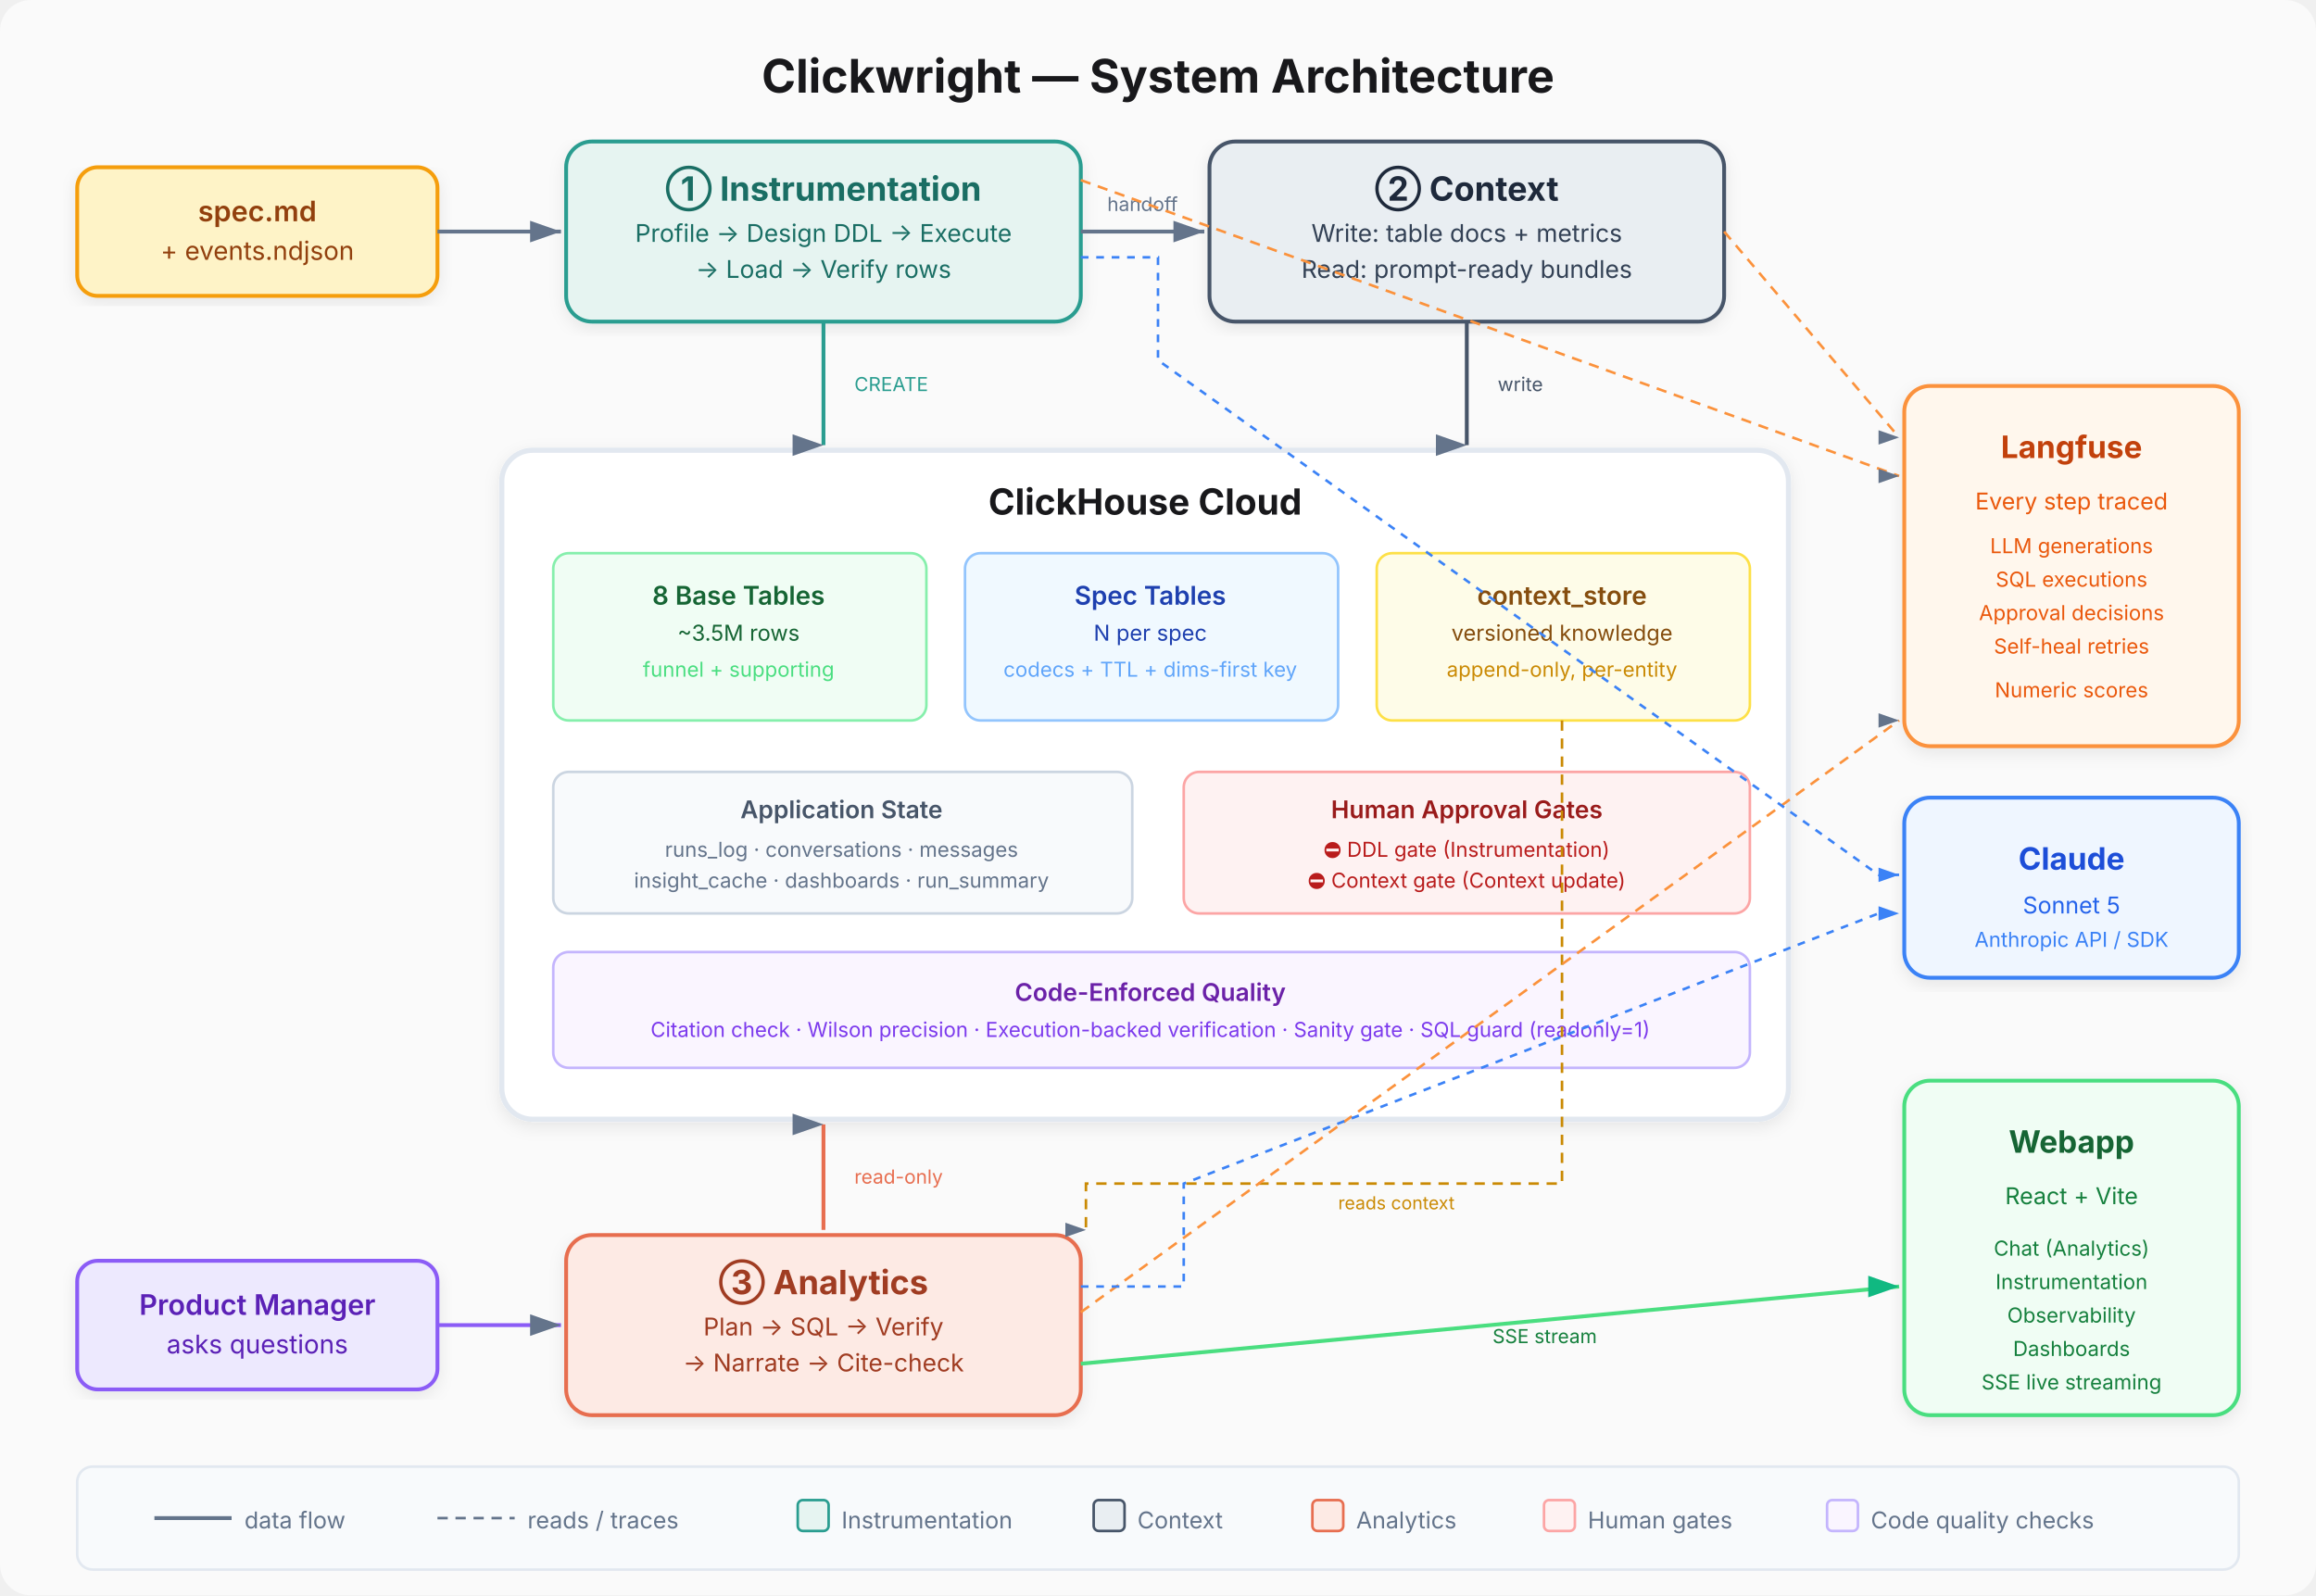
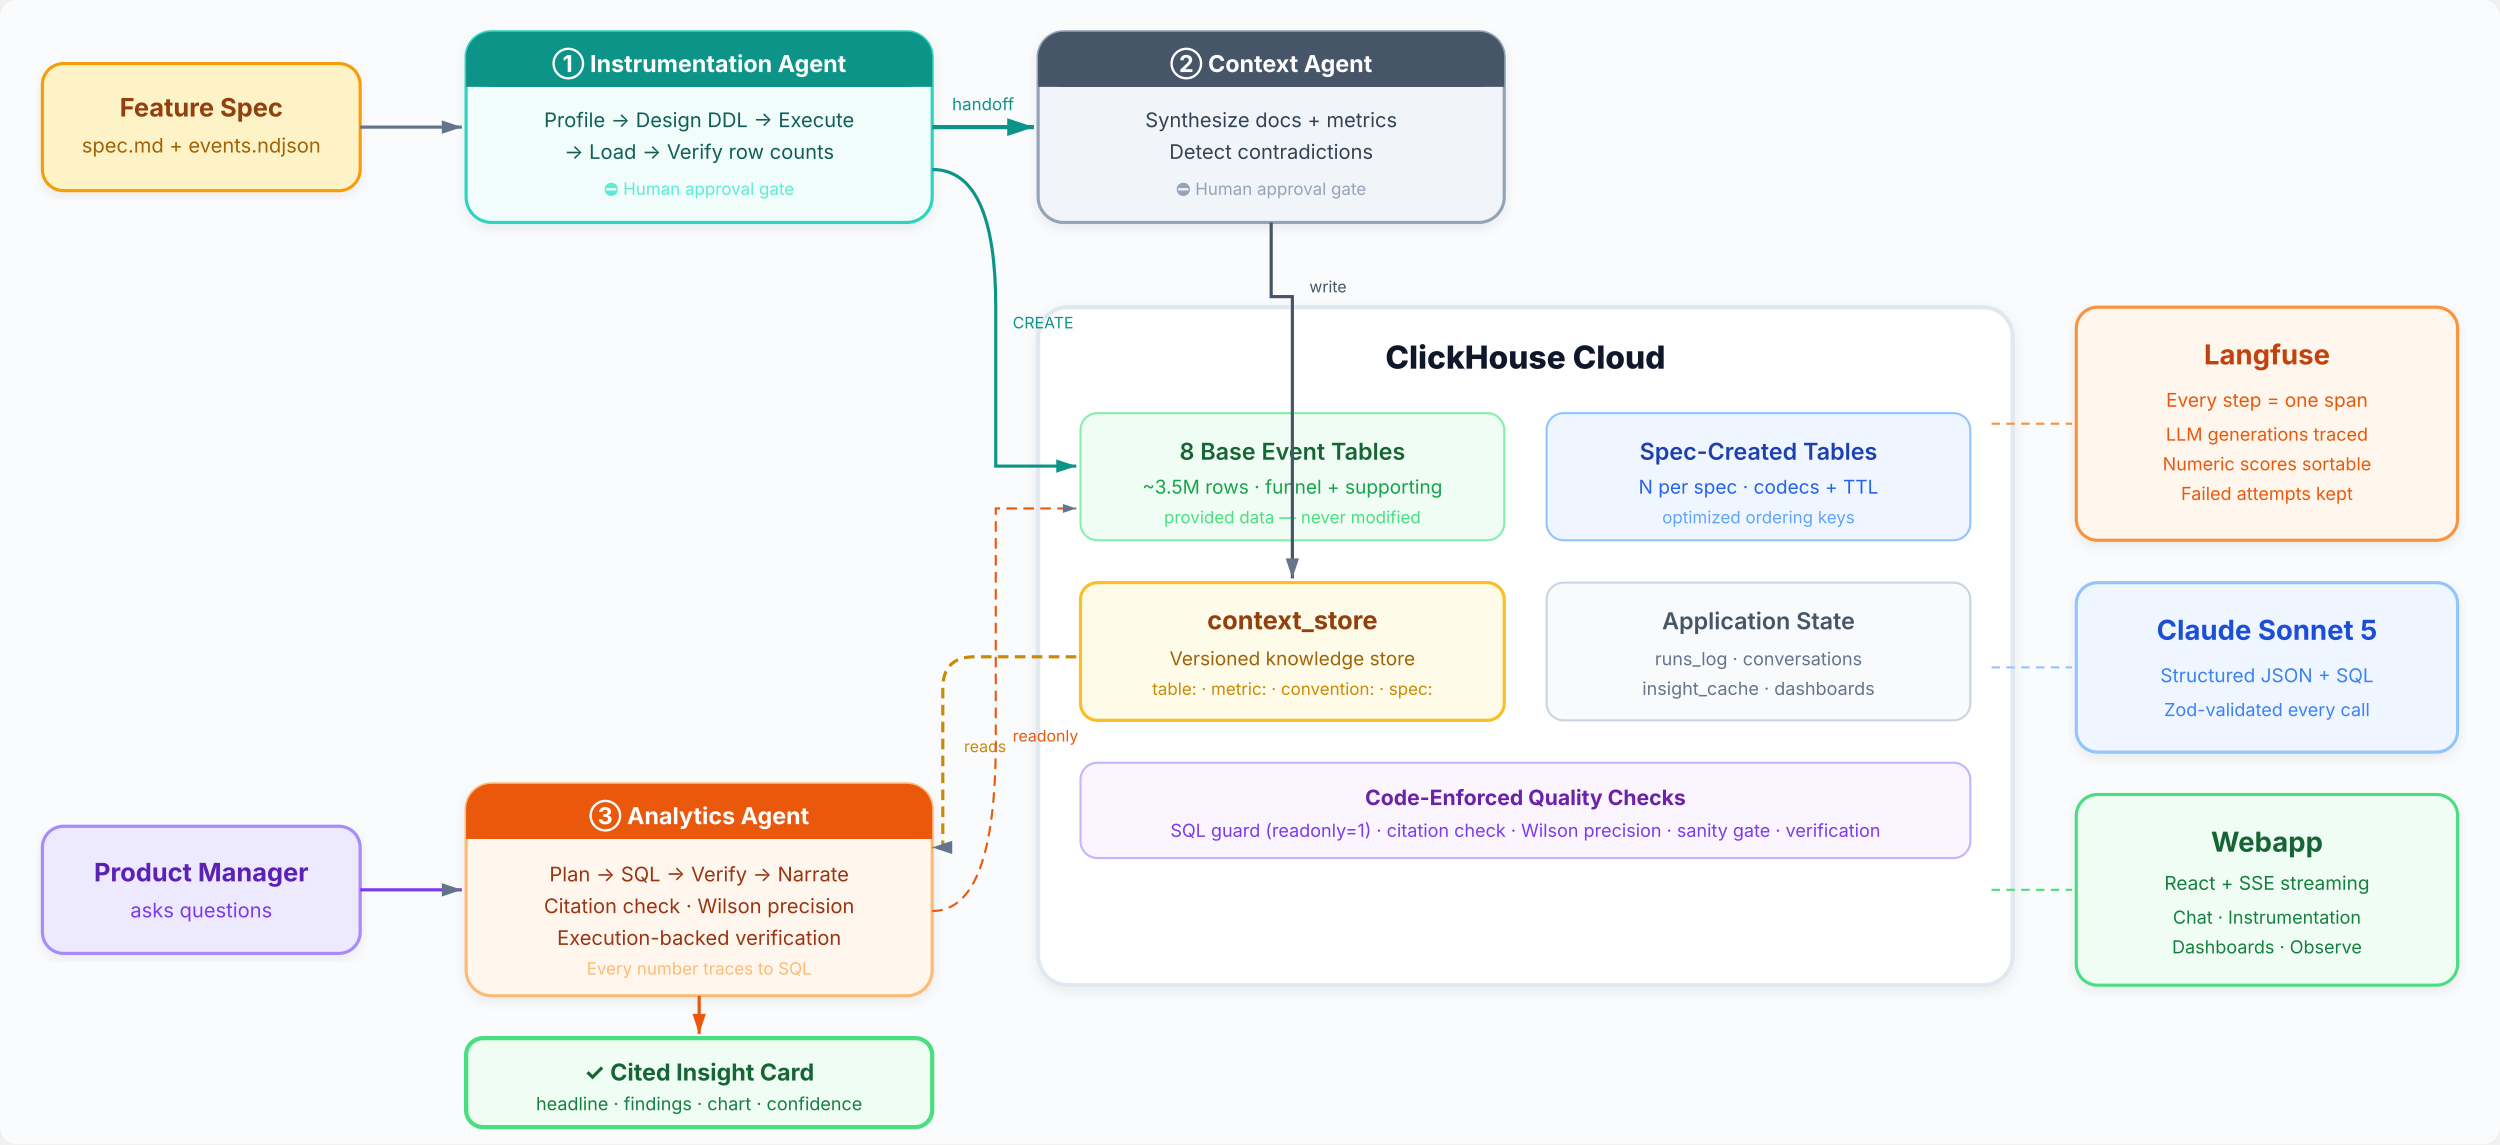
- <svg xmlns="http://www.w3.org/2000/svg" viewBox="0 0 900 620" font-family="Inter, system-ui, sans-serif">
+ <svg xmlns="http://www.w3.org/2000/svg" viewBox="0 0 1180 540" font-family="Inter,system-ui,sans-serif">
  <defs>
-     <filter id="shadow" x="-4%" y="-4%" width="108%" height="112%">
-       <feDropShadow dx="0" dy="2" stdDeviation="3" flood-opacity="0.08" />
+     <filter id="ds" x="-2%" y="-3%" width="104%" height="110%">
+       <feDropShadow dx="0" dy="2" stdDeviation="3" flood-opacity="0.07" />
    </filter>
-     <marker id="arrow" viewBox="0 0 10 7" refX="10" refY="3.5" markerWidth="8" markerHeight="6" orient="auto-start-auto">
-       <path d="M 0 0 L 10 3.5 L 0 7 z" fill="#64748b" />
+     <marker id="ma" viewBox="0 0 10 7" refX="9" refY="3.5" markerWidth="7" markerHeight="5" orient="auto">
+       <path d="M0 .5L9 3.5 0 6.5z" fill="#64748b" />
    </marker>
-     <marker id="arrow-blue" viewBox="0 0 10 7" refX="10" refY="3.5" markerWidth="8" markerHeight="6" orient="auto-start-auto">
-       <path d="M 0 0 L 10 3.5 L 0 7 z" fill="#3b82f6" />
+     <marker id="mt" viewBox="0 0 10 7" refX="9" refY="3.5" markerWidth="7" markerHeight="5" orient="auto">
+       <path d="M0 .5L9 3.5 0 6.5z" fill="#0d9488" />
    </marker>
-     <marker id="arrow-green" viewBox="0 0 10 7" refX="10" refY="3.5" markerWidth="8" markerHeight="6" orient="auto-start-auto">
-       <path d="M 0 0 L 10 3.5 L 0 7 z" fill="#10b981" />
+     <marker id="mo" viewBox="0 0 10 7" refX="9" refY="3.5" markerWidth="7" markerHeight="5" orient="auto">
+       <path d="M0 .5L9 3.5 0 6.5z" fill="#ea580c" />
    </marker>
  </defs>
-   <rect width="900" height="620" rx="12" fill="#fafafa" />
-   <text x="450" y="36" text-anchor="middle" font-size="18" font-weight="700" fill="#18181b">Clickwright — System Architecture</text>
-   <rect x="30" y="65" width="140" height="50" rx="8" fill="#fef3c7" stroke="#f59e0b" stroke-width="1.5" filter="url(#shadow)" />
-   <text x="100" y="86" text-anchor="middle" font-size="11" font-weight="600" fill="#92400e">spec.md</text>
-   <text x="100" y="101" text-anchor="middle" font-size="10" fill="#92400e">+ events.ndjson</text>
-   <rect x="30" y="490" width="140" height="50" rx="8" fill="#ede9fe" stroke="#8b5cf6" stroke-width="1.5" filter="url(#shadow)" />
-   <text x="100" y="511" text-anchor="middle" font-size="11" font-weight="600" fill="#5b21b6">Product Manager</text>
-   <text x="100" y="526" text-anchor="middle" font-size="10" fill="#5b21b6">asks questions</text>
-   <rect x="220" y="55" width="200" height="70" rx="10" fill="#e6f4f1" stroke="#2a9d90" stroke-width="1.5" filter="url(#shadow)" />
-   <text x="320" y="78" text-anchor="middle" font-size="13" font-weight="700" fill="#1a6e64">① Instrumentation</text>
-   <text x="320" y="94" text-anchor="middle" font-size="9.5" fill="#1a6e64">Profile → Design DDL → Execute</text>
-   <text x="320" y="108" text-anchor="middle" font-size="9.5" fill="#1a6e64">→ Load → Verify rows</text>
-   <rect x="470" y="55" width="200" height="70" rx="10" fill="#e9eef2" stroke="#475569" stroke-width="1.5" filter="url(#shadow)" />
-   <text x="570" y="78" text-anchor="middle" font-size="13" font-weight="700" fill="#1e293b">② Context</text>
-   <text x="570" y="94" text-anchor="middle" font-size="9.5" fill="#334155">Write: table docs + metrics</text>
-   <text x="570" y="108" text-anchor="middle" font-size="9.5" fill="#334155">Read: prompt-ready bundles</text>
-   <rect x="220" y="480" width="200" height="70" rx="10" fill="#fdeae4" stroke="#e76e50" stroke-width="1.5" filter="url(#shadow)" />
-   <text x="320" y="503" text-anchor="middle" font-size="13" font-weight="700" fill="#a03c22">③ Analytics</text>
-   <text x="320" y="519" text-anchor="middle" font-size="9.5" fill="#a03c22">Plan → SQL → Verify</text>
-   <text x="320" y="533" text-anchor="middle" font-size="9.5" fill="#a03c22">→ Narrate → Cite-check</text>
-   <rect x="195" y="175" width="500" height="260" rx="12" fill="#fff" stroke="#e2e8f0" stroke-width="2" filter="url(#shadow)" />
-   <text x="445" y="200" text-anchor="middle" font-size="14" font-weight="700" fill="#18181b">ClickHouse Cloud</text>
-   <rect x="215" y="215" width="145" height="65" rx="6" fill="#f0fdf4" stroke="#86efac" stroke-width="1" />
-   <text x="287" y="235" text-anchor="middle" font-size="10" font-weight="600" fill="#166534">8 Base Tables</text>
-   <text x="287" y="249" text-anchor="middle" font-size="8.5" fill="#166534">~3.5M rows</text>
-   <text x="287" y="263" text-anchor="middle" font-size="8" fill="#4ade80">funnel + supporting</text>
-   <rect x="375" y="215" width="145" height="65" rx="6" fill="#f0f9ff" stroke="#93c5fd" stroke-width="1" />
-   <text x="447" y="235" text-anchor="middle" font-size="10" font-weight="600" fill="#1e40af">Spec Tables</text>
-   <text x="447" y="249" text-anchor="middle" font-size="8.5" fill="#1e40af">N per spec</text>
-   <text x="447" y="263" text-anchor="middle" font-size="8" fill="#60a5fa">codecs + TTL + dims-first key</text>
-   <rect x="535" y="215" width="145" height="65" rx="6" fill="#fefce8" stroke="#fde047" stroke-width="1" />
-   <text x="607" y="235" text-anchor="middle" font-size="10" font-weight="600" fill="#854d0e">context_store</text>
-   <text x="607" y="249" text-anchor="middle" font-size="8.5" fill="#854d0e">versioned knowledge</text>
-   <text x="607" y="263" text-anchor="middle" font-size="8" fill="#ca8a04">append-only, per-entity</text>
-   <rect x="215" y="300" width="225" height="55" rx="6" fill="#f8fafc" stroke="#cbd5e1" stroke-width="1" />
-   <text x="327" y="318" text-anchor="middle" font-size="9.5" font-weight="600" fill="#475569">Application State</text>
-   <text x="327" y="333" text-anchor="middle" font-size="8" fill="#64748b">runs_log · conversations · messages</text>
-   <text x="327" y="345" text-anchor="middle" font-size="8" fill="#64748b">insight_cache · dashboards · run_summary</text>
-   <rect x="460" y="300" width="220" height="55" rx="6" fill="#fef2f2" stroke="#fca5a5" stroke-width="1" />
-   <text x="570" y="318" text-anchor="middle" font-size="9.5" font-weight="600" fill="#991b1b">Human Approval Gates</text>
-   <text x="570" y="333" text-anchor="middle" font-size="8" fill="#b91c1c">⛔ DDL gate (Instrumentation)</text>
-   <text x="570" y="345" text-anchor="middle" font-size="8" fill="#b91c1c">⛔ Context gate (Context update)</text>
-   <rect x="215" y="370" width="465" height="45" rx="6" fill="#faf5ff" stroke="#c4b5fd" stroke-width="1" />
-   <text x="447" y="389" text-anchor="middle" font-size="9.5" font-weight="600" fill="#6b21a8">Code-Enforced Quality</text>
-   <text x="447" y="403" text-anchor="middle" font-size="8" fill="#7c3aed">Citation check · Wilson precision · Execution-backed verification · Sanity gate · SQL guard (readonly=1)</text>
-   <rect x="740" y="150" width="130" height="140" rx="10" fill="#fff7ed" stroke="#fb923c" stroke-width="1.5" filter="url(#shadow)" />
-   <text x="805" y="178" text-anchor="middle" font-size="12" font-weight="700" fill="#c2410c">Langfuse</text>
-   <text x="805" y="198" text-anchor="middle" font-size="9" fill="#ea580c">Every step traced</text>
-   <text x="805" y="215" text-anchor="middle" font-size="8" fill="#ea580c">LLM generations</text>
-   <text x="805" y="228" text-anchor="middle" font-size="8" fill="#ea580c">SQL executions</text>
-   <text x="805" y="241" text-anchor="middle" font-size="8" fill="#ea580c">Approval decisions</text>
-   <text x="805" y="254" text-anchor="middle" font-size="8" fill="#ea580c">Self-heal retries</text>
-   <text x="805" y="271" text-anchor="middle" font-size="8" fill="#ea580c">Numeric scores</text>
-   <rect x="740" y="420" width="130" height="130" rx="10" fill="#f0fdf4" stroke="#4ade80" stroke-width="1.5" filter="url(#shadow)" />
-   <text x="805" y="448" text-anchor="middle" font-size="12" font-weight="700" fill="#166534">Webapp</text>
-   <text x="805" y="468" text-anchor="middle" font-size="9" fill="#15803d">React + Vite</text>
-   <text x="805" y="488" text-anchor="middle" font-size="8" fill="#15803d">Chat (Analytics)</text>
-   <text x="805" y="501" text-anchor="middle" font-size="8" fill="#15803d">Instrumentation</text>
-   <text x="805" y="514" text-anchor="middle" font-size="8" fill="#15803d">Observability</text>
-   <text x="805" y="527" text-anchor="middle" font-size="8" fill="#15803d">Dashboards</text>
-   <text x="805" y="540" text-anchor="middle" font-size="8" fill="#15803d">SSE live streaming</text>
-   <rect x="740" y="310" width="130" height="70" rx="10" fill="#eff6ff" stroke="#3b82f6" stroke-width="1.5" filter="url(#shadow)" />
-   <text x="805" y="338" text-anchor="middle" font-size="12" font-weight="700" fill="#1d4ed8">Claude</text>
-   <text x="805" y="355" text-anchor="middle" font-size="9" fill="#2563eb">Sonnet 5</text>
-   <text x="805" y="368" text-anchor="middle" font-size="8" fill="#3b82f6">Anthropic API / SDK</text>
-   <line x1="170" y1="90" x2="218" y2="90" stroke="#64748b" stroke-width="1.5" marker-end="url(#arrow)" />
-   <line x1="420" y1="90" x2="468" y2="90" stroke="#64748b" stroke-width="1.5" marker-end="url(#arrow)" />
-   <text x="444" y="82" text-anchor="middle" font-size="7.5" fill="#64748b">handoff</text>
-   <line x1="320" y1="125" x2="320" y2="173" stroke="#2a9d90" stroke-width="1.5" marker-end="url(#arrow)" />
-   <text x="332" y="152" font-size="7.5" fill="#2a9d90">CREATE</text>
-   <line x1="570" y1="125" x2="570" y2="173" stroke="#475569" stroke-width="1.5" marker-end="url(#arrow)" />
-   <text x="582" y="152" font-size="7.5" fill="#475569">write</text>
-   <line x1="170" y1="515" x2="218" y2="515" stroke="#8b5cf6" stroke-width="1.5" marker-end="url(#arrow)" />
-   <line x1="320" y1="478" x2="320" y2="437" stroke="#e76e50" stroke-width="1.5" marker-end="url(#arrow)" />
-   <text x="332" y="460" font-size="7.5" fill="#e76e50">read-only</text>
-   <path d="M 607 280 L 607 460 L 422 460 L 422 478" stroke="#ca8a04" stroke-width="1" stroke-dasharray="4 3" marker-end="url(#arrow)" fill="none" />
-   <text x="520" y="470" font-size="7" fill="#ca8a04">reads context</text>
-   <line x1="420" y1="70" x2="738" y2="185" stroke="#fb923c" stroke-width="1" stroke-dasharray="4 3" marker-end="url(#arrow)" />
-   <line x1="670" y1="90" x2="738" y2="170" stroke="#fb923c" stroke-width="1" stroke-dasharray="4 3" marker-end="url(#arrow)" />
-   <line x1="420" y1="510" x2="738" y2="280" stroke="#fb923c" stroke-width="1" stroke-dasharray="4 3" marker-end="url(#arrow)" />
-   <path d="M 420 100 L 450 100 L 450 140 L 730 340 L 738 340" stroke="#3b82f6" stroke-width="1" stroke-dasharray="3 3" fill="none" marker-end="url(#arrow-blue)" />
-   <path d="M 420 500 L 460 500 L 460 460 L 730 355 L 738 355" stroke="#3b82f6" stroke-width="1" stroke-dasharray="3 3" fill="none" marker-end="url(#arrow-blue)" />
-   <line x1="420" y1="530" x2="738" y2="500" stroke="#4ade80" stroke-width="1.5" marker-end="url(#arrow-green)" />
-   <text x="580" y="522" font-size="7.5" fill="#15803d">SSE stream</text>
-   <rect x="30" y="570" width="840" height="40" rx="6" fill="#f8fafc" stroke="#e2e8f0" stroke-width="1" />
-   <line x1="60" y1="590" x2="90" y2="590" stroke="#64748b" stroke-width="1.5" />
-   <text x="95" y="594" font-size="9" fill="#64748b">data flow</text>
-   <line x1="170" y1="590" x2="200" y2="590" stroke="#64748b" stroke-width="1" stroke-dasharray="4 3" />
-   <text x="205" y="594" font-size="9" fill="#64748b">reads / traces</text>
-   <rect x="310" y="583" width="12" height="12" rx="2" fill="#e6f4f1" stroke="#2a9d90" stroke-width="1" />
-   <text x="327" y="594" font-size="9" fill="#64748b">Instrumentation</text>
-   <rect x="425" y="583" width="12" height="12" rx="2" fill="#e9eef2" stroke="#475569" stroke-width="1" />
-   <text x="442" y="594" font-size="9" fill="#64748b">Context</text>
-   <rect x="510" y="583" width="12" height="12" rx="2" fill="#fdeae4" stroke="#e76e50" stroke-width="1" />
-   <text x="527" y="594" font-size="9" fill="#64748b">Analytics</text>
-   <rect x="600" y="583" width="12" height="12" rx="2" fill="#fef2f2" stroke="#fca5a5" stroke-width="1" />
-   <text x="617" y="594" font-size="9" fill="#64748b">Human gates</text>
-   <rect x="710" y="583" width="12" height="12" rx="2" fill="#faf5ff" stroke="#c4b5fd" stroke-width="1" />
-   <text x="727" y="594" font-size="9" fill="#64748b">Code quality checks</text>
+   <rect width="1180" height="540" rx="8" fill="#fafbfc" />
+   <rect x="20" y="30" width="150" height="60" rx="10" fill="#fef3c7" stroke="#f59e0b" stroke-width="1.5" filter="url(#ds)" />
+   <text x="95" y="55" text-anchor="middle" font-size="12" font-weight="700" fill="#92400e">Feature Spec</text>
+   <text x="95" y="72" text-anchor="middle" font-size="9.5" fill="#a16207">spec.md + events.ndjson</text>
+   <rect x="220" y="15" width="220" height="90" rx="12" fill="#f0fdfa" stroke="#2dd4bf" stroke-width="1.5" filter="url(#ds)" />
+   <rect x="220" y="15" width="220" height="26" rx="12" fill="#0d9488" />
+   <rect x="220" y="30" width="220" height="11" fill="#0d9488" />
+   <text x="330" y="34" text-anchor="middle" font-size="11" font-weight="700" fill="#fff">① Instrumentation Agent</text>
+   <text x="330" y="60" text-anchor="middle" font-size="9.5" fill="#115e59">Profile → Design DDL → Execute</text>
+   <text x="330" y="75" text-anchor="middle" font-size="9.5" fill="#115e59">→ Load → Verify row counts</text>
+   <text x="330" y="92" text-anchor="middle" font-size="8" fill="#5eead4">⛔ Human approval gate</text>
+   <line x1="170" y1="60" x2="218" y2="60" stroke="#64748b" stroke-width="1.5" marker-end="url(#ma)" />
+   <rect x="490" y="15" width="220" height="90" rx="12" fill="#f1f5f9" stroke="#94a3b8" stroke-width="1.5" filter="url(#ds)" />
+   <rect x="490" y="15" width="220" height="26" rx="12" fill="#475569" />
+   <rect x="490" y="30" width="220" height="11" fill="#475569" />
+   <text x="600" y="34" text-anchor="middle" font-size="11" font-weight="700" fill="#fff">② Context Agent</text>
+   <text x="600" y="60" text-anchor="middle" font-size="9.5" fill="#334155">Synthesize docs + metrics</text>
+   <text x="600" y="75" text-anchor="middle" font-size="9.5" fill="#334155">Detect contradictions</text>
+   <text x="600" y="92" text-anchor="middle" font-size="8" fill="#94a3b8">⛔ Human approval gate</text>
+   <line x1="440" y1="60" x2="488" y2="60" stroke="#0d9488" stroke-width="2" marker-end="url(#mt)" />
+   <text x="464" y="52" text-anchor="middle" font-size="8" fill="#0d9488">handoff</text>
+   <rect x="20" y="390" width="150" height="60" rx="10" fill="#ede9fe" stroke="#a78bfa" stroke-width="1.5" filter="url(#ds)" />
+   <text x="95" y="416" text-anchor="middle" font-size="12" font-weight="700" fill="#5b21b6">Product Manager</text>
+   <text x="95" y="433" text-anchor="middle" font-size="9.5" fill="#7c3aed">asks questions</text>
+   <rect x="220" y="370" width="220" height="100" rx="12" fill="#fff7ed" stroke="#fdba74" stroke-width="1.5" filter="url(#ds)" />
+   <rect x="220" y="370" width="220" height="26" rx="12" fill="#ea580c" />
+   <rect x="220" y="385" width="220" height="11" fill="#ea580c" />
+   <text x="330" y="389" text-anchor="middle" font-size="11" font-weight="700" fill="#fff">③ Analytics Agent</text>
+   <text x="330" y="416" text-anchor="middle" font-size="9.5" fill="#9a3412">Plan → SQL → Verify → Narrate</text>
+   <text x="330" y="431" text-anchor="middle" font-size="9.5" fill="#9a3412">Citation check · Wilson precision</text>
+   <text x="330" y="446" text-anchor="middle" font-size="9.5" fill="#9a3412">Execution-backed verification</text>
+   <text x="330" y="460" text-anchor="middle" font-size="8" fill="#fdba74">Every number traces to SQL</text>
+   <line x1="170" y1="420" x2="218" y2="420" stroke="#7c3aed" stroke-width="1.5" marker-end="url(#ma)" />
+   <rect x="220" y="490" width="220" height="42" rx="8" fill="#f0fdf4" stroke="#4ade80" stroke-width="2" />
+   <text x="330" y="510" text-anchor="middle" font-size="11" font-weight="700" fill="#166534">✓ Cited Insight Card</text>
+   <text x="330" y="524" text-anchor="middle" font-size="8.5" fill="#15803d">headline · findings · chart · confidence</text>
+   <line x1="330" y1="470" x2="330" y2="488" stroke="#ea580c" stroke-width="1.5" marker-end="url(#mo)" />
+   <rect x="490" y="145" width="460" height="320" rx="14" fill="#fff" stroke="#e2e8f0" stroke-width="2" filter="url(#ds)" />
+   <text x="720" y="174" text-anchor="middle" font-size="15" font-weight="800" fill="#0f172a">ClickHouse Cloud</text>
+   <rect x="510" y="195" width="200" height="60" rx="8" fill="#f0fdf4" stroke="#86efac" stroke-width="1" />
+   <text x="610" y="217" text-anchor="middle" font-size="11" font-weight="600" fill="#166534">8 Base Event Tables</text>
+   <text x="610" y="233" text-anchor="middle" font-size="9" fill="#16a34a">~3.5M rows · funnel + supporting</text>
+   <text x="610" y="247" text-anchor="middle" font-size="8" fill="#4ade80">provided data — never modified</text>
+   <rect x="730" y="195" width="200" height="60" rx="8" fill="#eff6ff" stroke="#93c5fd" stroke-width="1" />
+   <text x="830" y="217" text-anchor="middle" font-size="11" font-weight="600" fill="#1e40af">Spec-Created Tables</text>
+   <text x="830" y="233" text-anchor="middle" font-size="9" fill="#2563eb">N per spec · codecs + TTL</text>
+   <text x="830" y="247" text-anchor="middle" font-size="8" fill="#60a5fa">optimized ordering keys</text>
+   <rect x="510" y="275" width="200" height="65" rx="8" fill="#fefce8" stroke="#fbbf24" stroke-width="1.5" />
+   <text x="610" y="297" text-anchor="middle" font-size="12" font-weight="700" fill="#92400e">context_store</text>
+   <text x="610" y="314" text-anchor="middle" font-size="9" fill="#a16207">Versioned knowledge store</text>
+   <text x="610" y="328" text-anchor="middle" font-size="8" fill="#ca8a04">table: · metric: · convention: · spec:</text>
+   <rect x="730" y="275" width="200" height="65" rx="8" fill="#f8fafc" stroke="#cbd5e1" stroke-width="1" />
+   <text x="830" y="297" text-anchor="middle" font-size="11" font-weight="600" fill="#475569">Application State</text>
+   <text x="830" y="314" text-anchor="middle" font-size="8.5" fill="#64748b">runs_log · conversations</text>
+   <text x="830" y="328" text-anchor="middle" font-size="8.5" fill="#64748b">insight_cache · dashboards</text>
+   <rect x="510" y="360" width="420" height="45" rx="8" fill="#faf5ff" stroke="#c4b5fd" stroke-width="1" />
+   <text x="720" y="380" text-anchor="middle" font-size="10" font-weight="700" fill="#6b21a8">Code-Enforced Quality Checks</text>
+   <text x="720" y="395" text-anchor="middle" font-size="8.5" fill="#7c3aed">SQL guard (readonly=1) · citation check · Wilson precision · sanity gate · verification</text>
+   <path d="M 440 80 Q 470 80 470 145 L 470 220 L 508 220" stroke="#0d9488" stroke-width="1.5" fill="none" marker-end="url(#mt)" />
+   <text x="478" y="155" font-size="7.5" fill="#0d9488">CREATE</text>
+   <path d="M 600 105 L 600 140 L 610 140 L 610 273" stroke="#475569" stroke-width="1.5" fill="none" marker-end="url(#ma)" />
+   <text x="618" y="138" font-size="7.5" fill="#475569">write</text>
+   <path d="M 508 310 L 460 310 Q 445 310 445 325 L 445 400 L 440 400" stroke="#ca8a04" stroke-width="1.5" fill="none" stroke-dasharray="5 3" marker-end="url(#ma)" />
+   <text x="455" y="355" font-size="7.5" fill="#ca8a04">reads</text>
+   <path d="M 440 430 Q 470 430 470 350 L 470 240 L 508 240" stroke="#ea580c" stroke-width="1" fill="none" stroke-dasharray="5 3" marker-end="url(#ma)" />
+   <text x="478" y="350" font-size="7.5" fill="#ea580c">readonly</text>
+   <rect x="980" y="145" width="180" height="110" rx="10" fill="#fff7ed" stroke="#fb923c" stroke-width="1.5" filter="url(#ds)" />
+   <text x="1070" y="172" text-anchor="middle" font-size="13" font-weight="700" fill="#c2410c">Langfuse</text>
+   <text x="1070" y="192" text-anchor="middle" font-size="9" fill="#ea580c">Every step = one span</text>
+   <text x="1070" y="208" text-anchor="middle" font-size="8.5" fill="#ea580c">LLM generations traced</text>
+   <text x="1070" y="222" text-anchor="middle" font-size="8.5" fill="#ea580c">Numeric scores sortable</text>
+   <text x="1070" y="236" text-anchor="middle" font-size="8.5" fill="#ea580c">Failed attempts kept</text>
+   <rect x="980" y="275" width="180" height="80" rx="10" fill="#eff6ff" stroke="#93c5fd" stroke-width="1.5" filter="url(#ds)" />
+   <text x="1070" y="302" text-anchor="middle" font-size="13" font-weight="700" fill="#1d4ed8">Claude Sonnet 5</text>
+   <text x="1070" y="322" text-anchor="middle" font-size="9" fill="#3b82f6">Structured JSON + SQL</text>
+   <text x="1070" y="338" text-anchor="middle" font-size="8.5" fill="#3b82f6">Zod-validated every call</text>
+   <rect x="980" y="375" width="180" height="90" rx="10" fill="#f0fdf4" stroke="#4ade80" stroke-width="1.5" filter="url(#ds)" />
+   <text x="1070" y="402" text-anchor="middle" font-size="13" font-weight="700" fill="#166534">Webapp</text>
+   <text x="1070" y="420" text-anchor="middle" font-size="9" fill="#15803d">React + SSE streaming</text>
+   <text x="1070" y="436" text-anchor="middle" font-size="8.5" fill="#15803d">Chat · Instrumentation</text>
+   <text x="1070" y="450" text-anchor="middle" font-size="8.5" fill="#15803d">Dashboards · Observe</text>
+   <line x1="940" y1="200" x2="978" y2="200" stroke="#fb923c" stroke-width="1" stroke-dasharray="4 3" />
+   <line x1="940" y1="315" x2="978" y2="315" stroke="#93c5fd" stroke-width="1" stroke-dasharray="4 3" />
+   <line x1="940" y1="420" x2="978" y2="420" stroke="#4ade80" stroke-width="1" stroke-dasharray="4 3" />
</svg>
